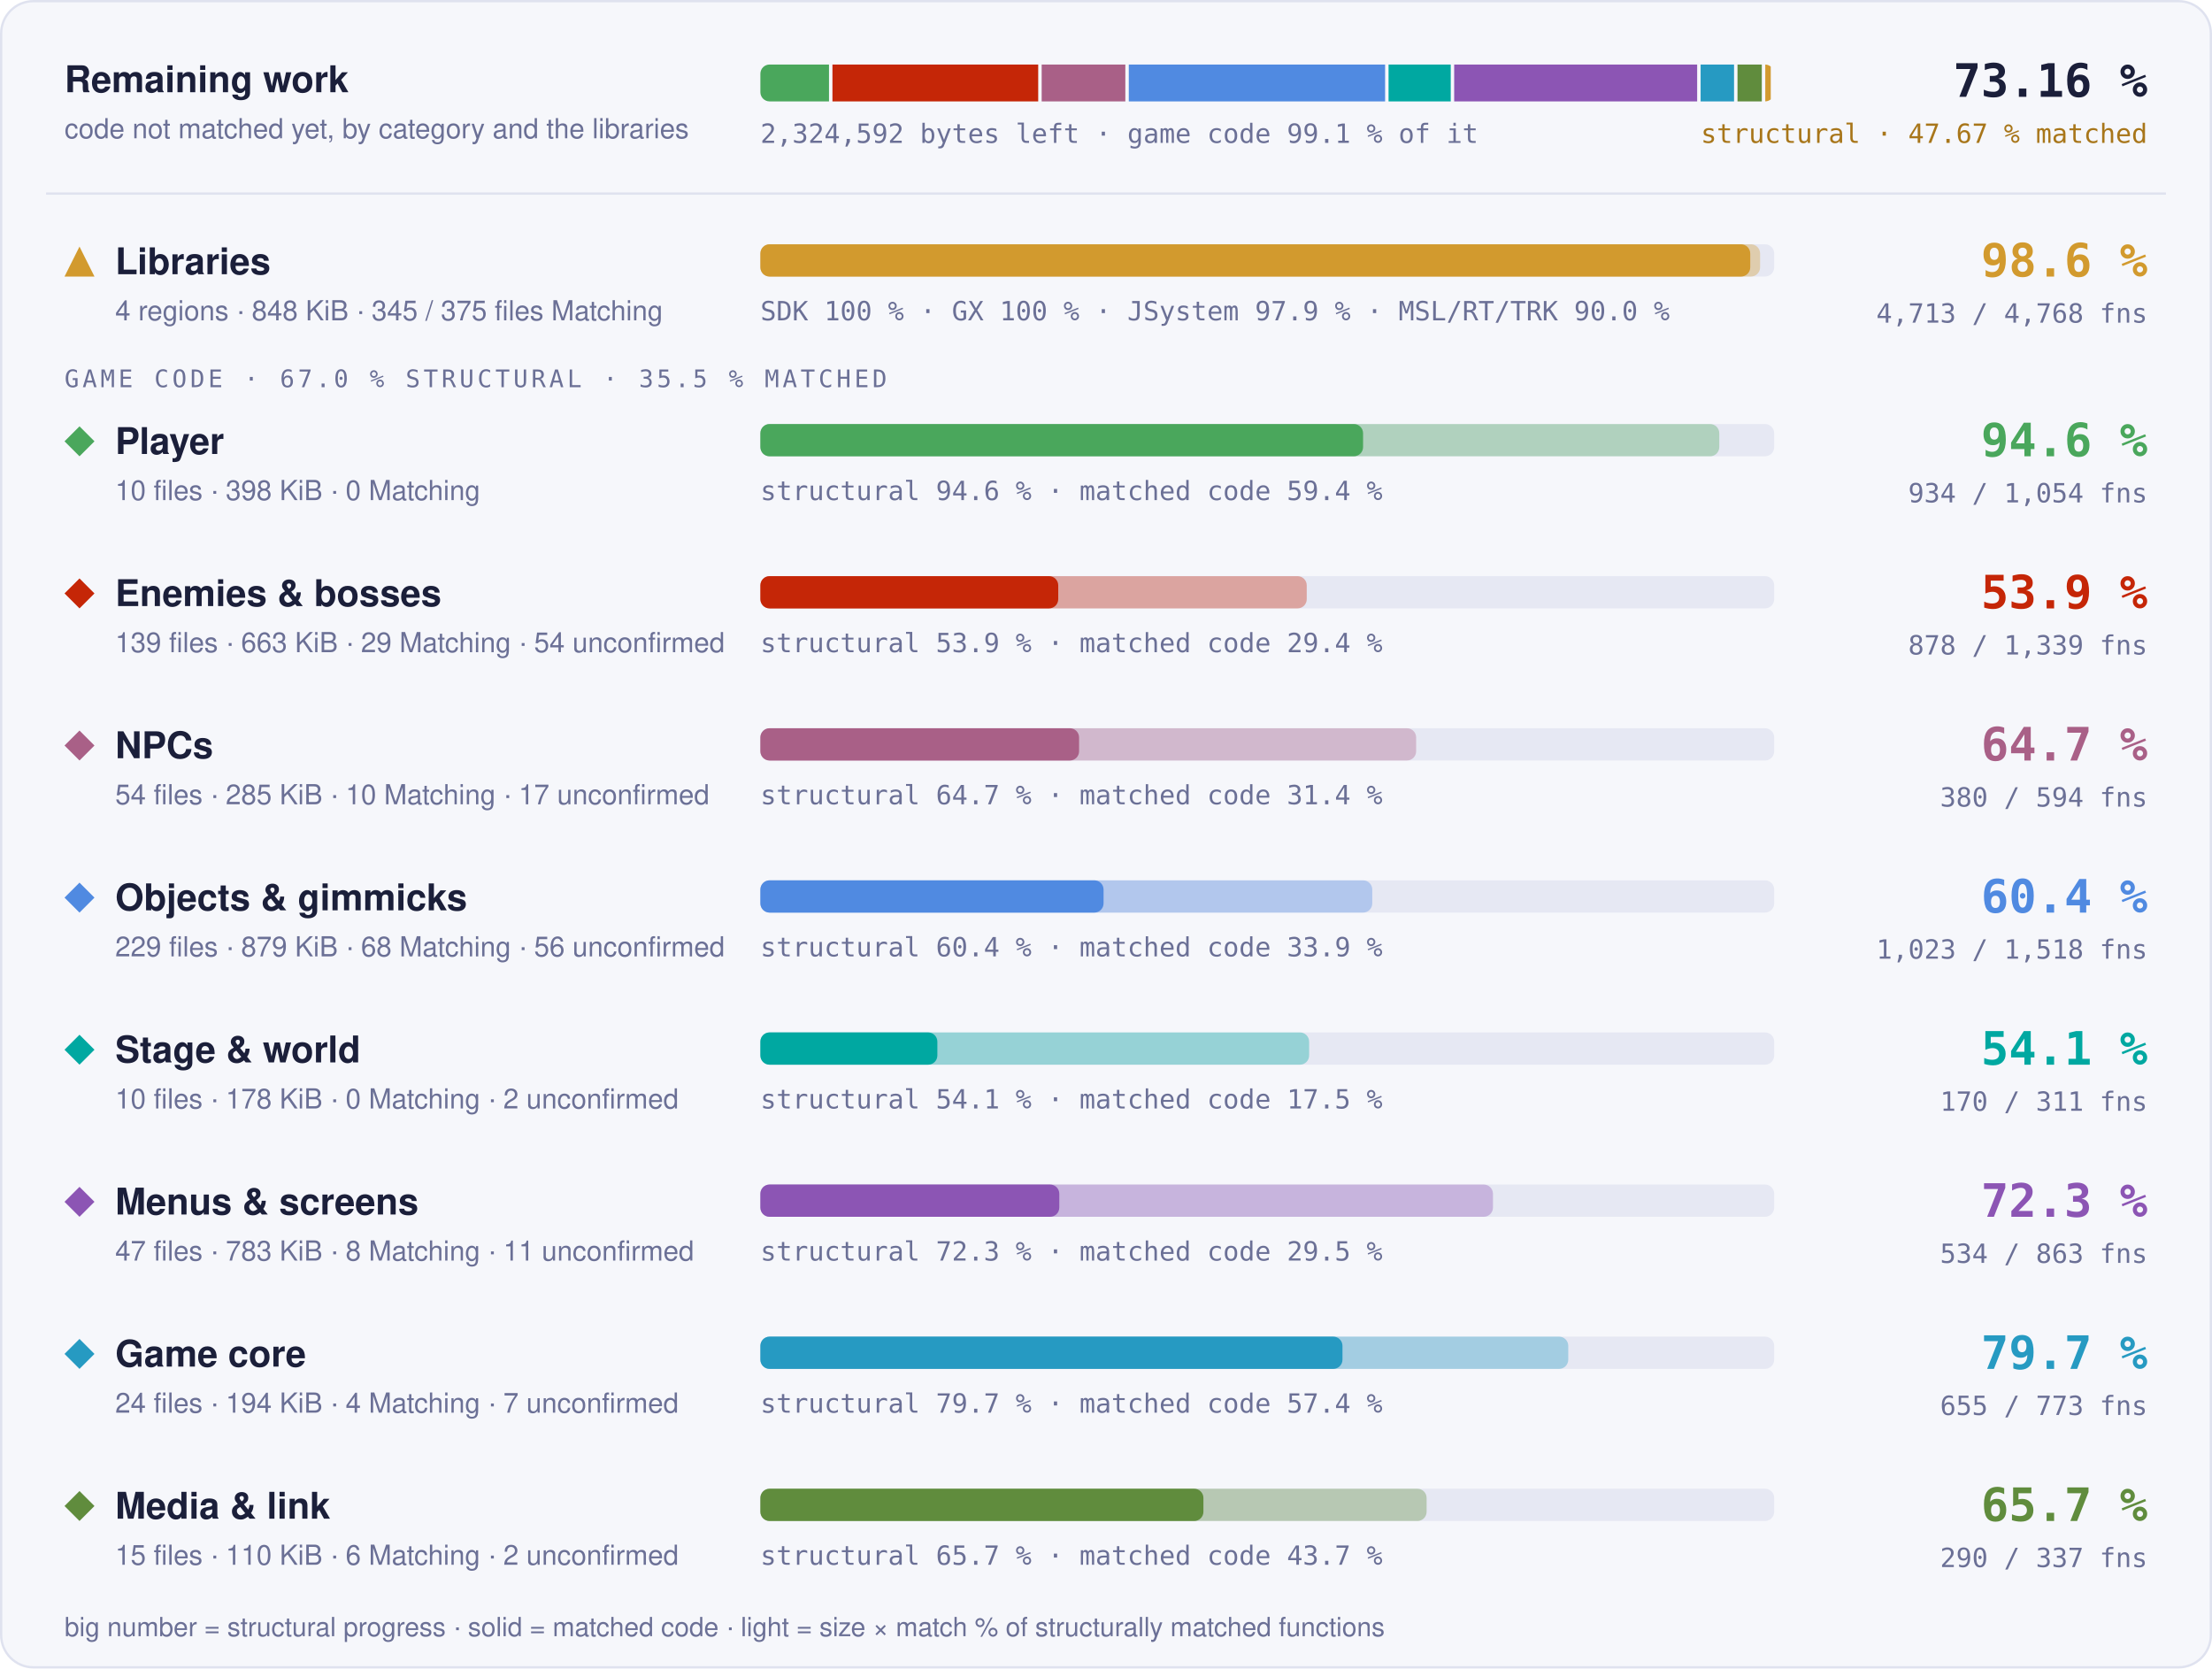
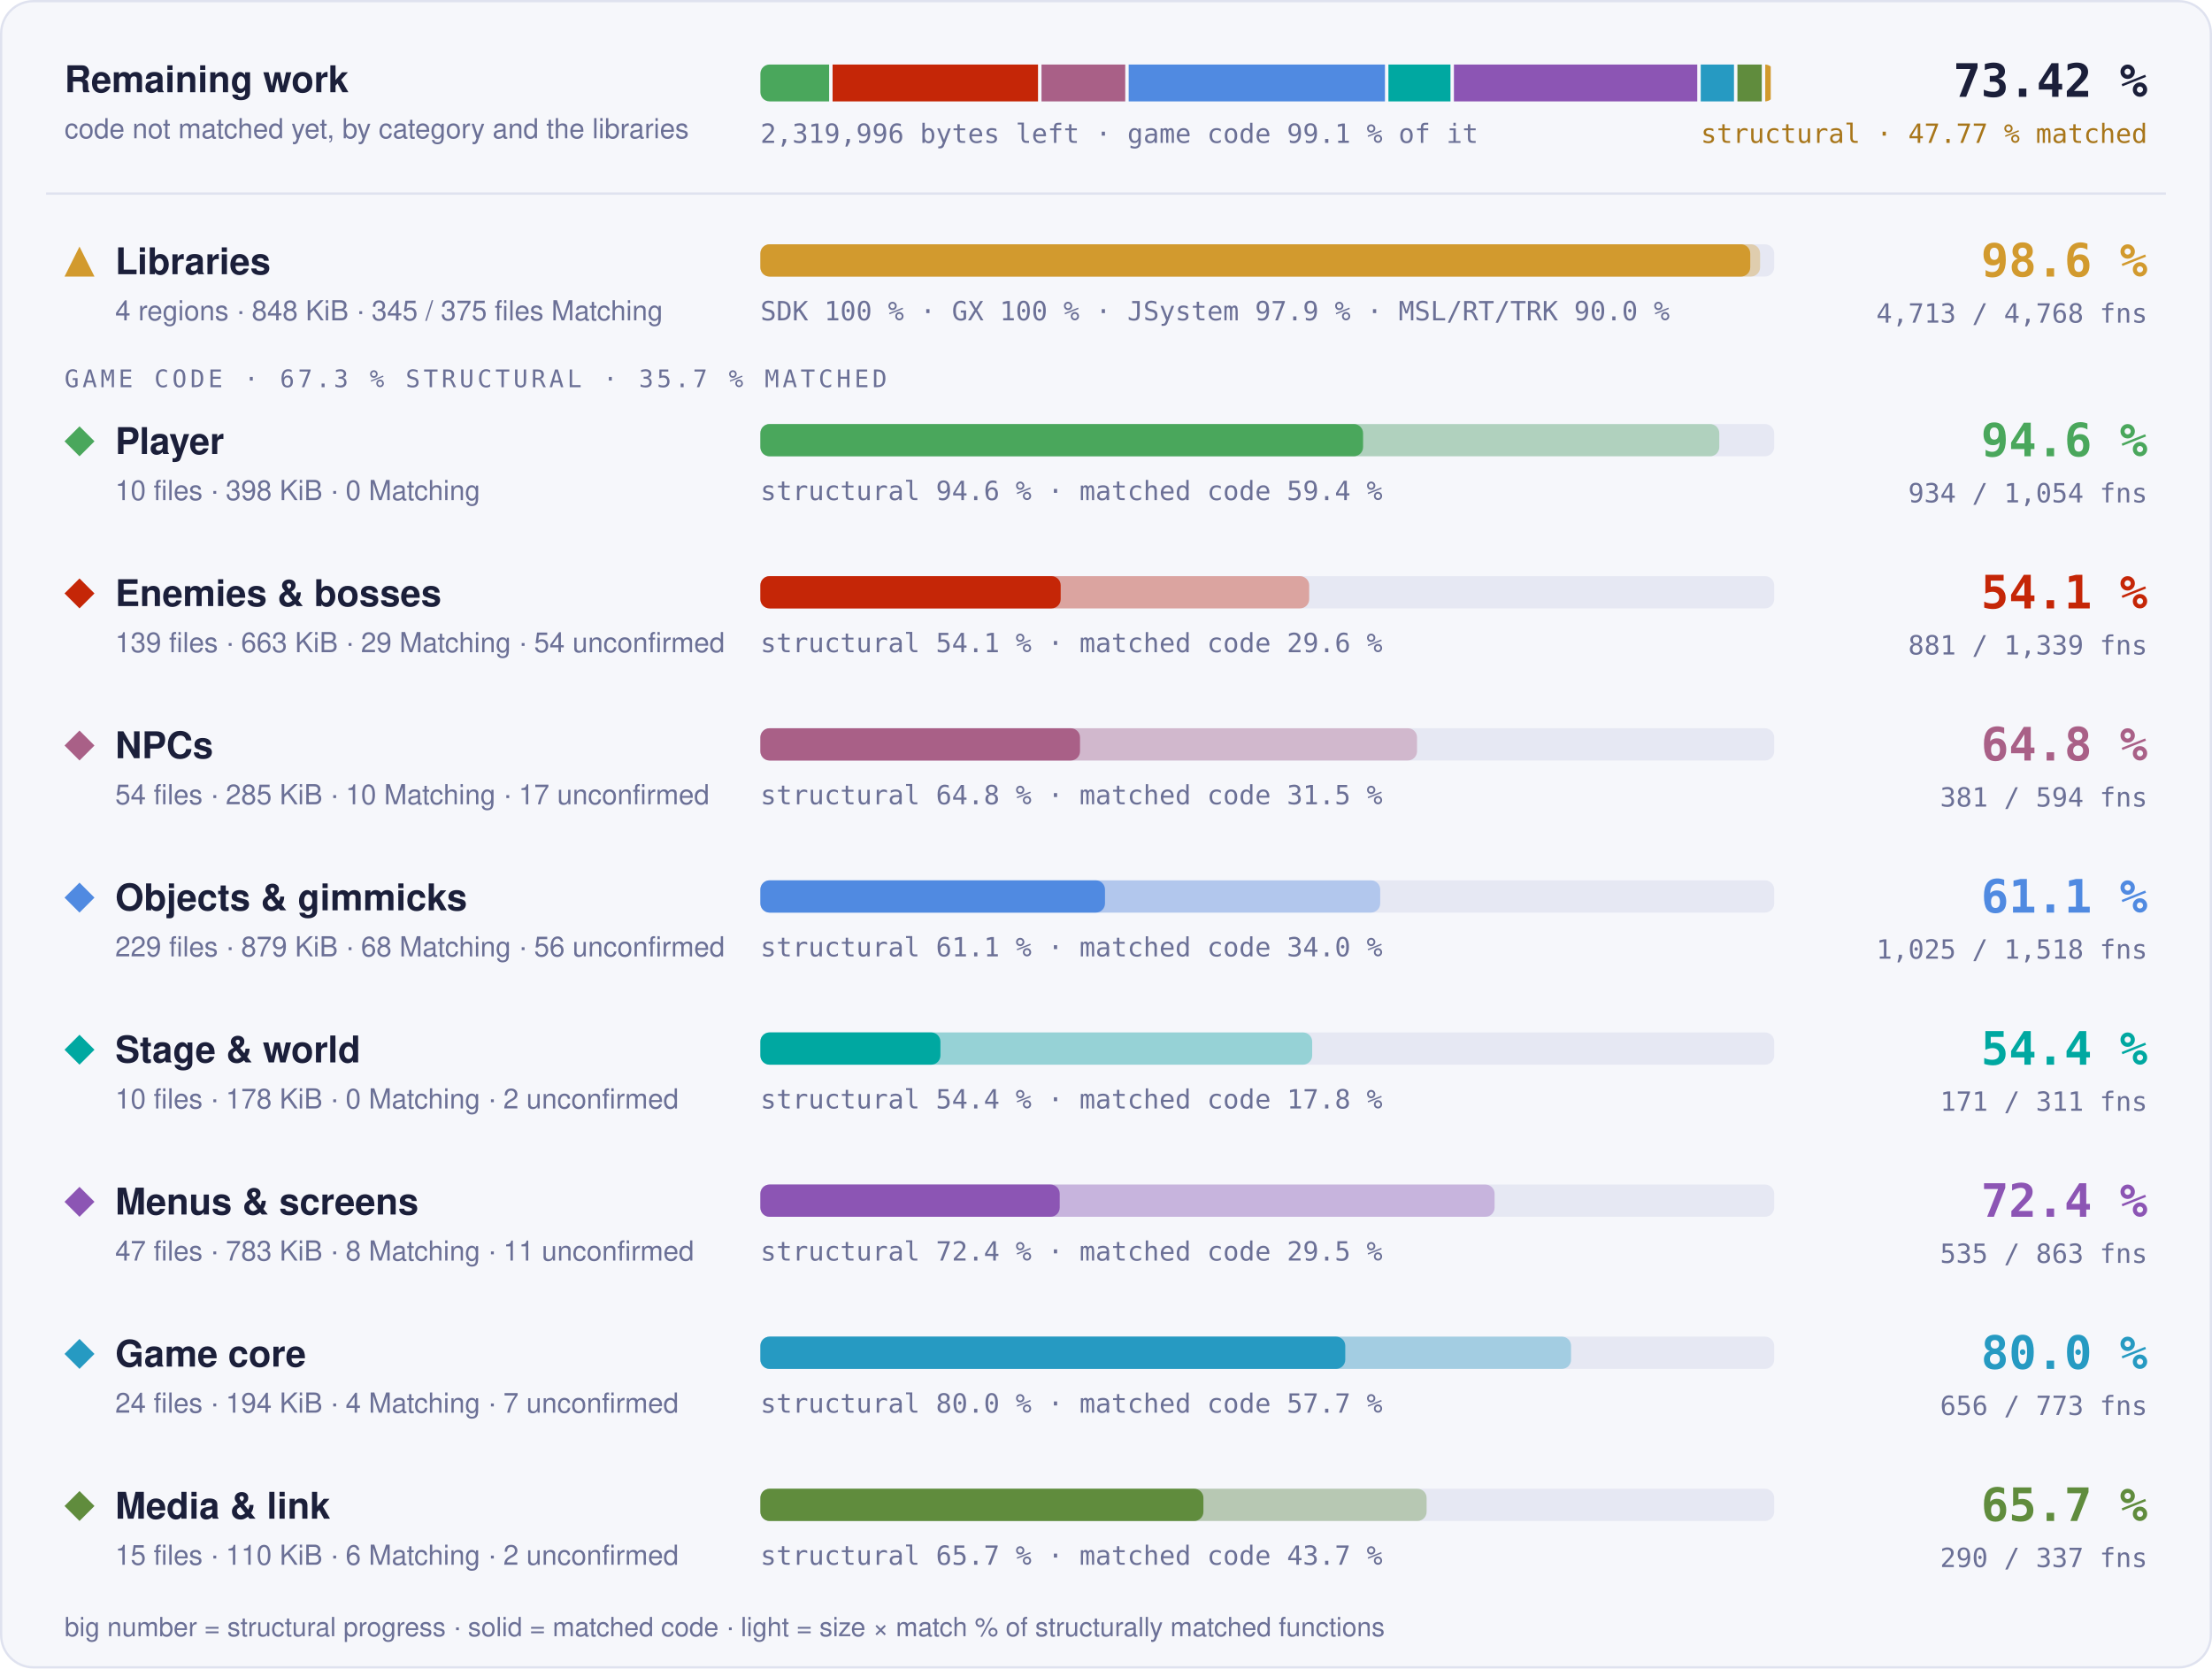
- <svg xmlns="http://www.w3.org/2000/svg" width="960" height="724" viewBox="0 0 960 724" role="img" aria-label="Progress overview: Libraries 98.6 % structural, 97.6 % matched code, 4713 of 4768 functions; Player 94.6 % structural, 59.4 % matched code, 934 of 1054 functions; Enemies &amp; bosses 53.9 % structural, 29.4 % matched code, 878 of 1339 functions; NPCs 64.7 % structural, 31.4 % matched code, 380 of 594 functions; Objects &amp; gimmicks 60.4 % structural, 33.9 % matched code, 1023 of 1518 functions; Stage &amp; world 54.1 % structural, 17.5 % matched code, 170 of 311 functions; Menus &amp; screens 72.3 % structural, 29.5 % matched code, 534 of 863 functions; Game core 79.7 % structural, 57.4 % matched code, 655 of 773 functions; Media &amp; link 65.7 % structural, 43.7 % matched code, 290 of 337 functions">
+ <svg xmlns="http://www.w3.org/2000/svg" width="960" height="724" viewBox="0 0 960 724" role="img" aria-label="Progress overview: Libraries 98.6 % structural, 97.6 % matched code, 4713 of 4768 functions; Player 94.6 % structural, 59.4 % matched code, 934 of 1054 functions; Enemies &amp; bosses 54.1 % structural, 29.6 % matched code, 881 of 1339 functions; NPCs 64.8 % structural, 31.5 % matched code, 381 of 594 functions; Objects &amp; gimmicks 61.1 % structural, 34.0 % matched code, 1025 of 1518 functions; Stage &amp; world 54.4 % structural, 17.8 % matched code, 171 of 311 functions; Menus &amp; screens 72.4 % structural, 29.5 % matched code, 535 of 863 functions; Game core 80.0 % structural, 57.7 % matched code, 656 of 773 functions; Media &amp; link 65.7 % structural, 43.7 % matched code, 290 of 337 functions">
  <style>text { font-family: -apple-system, BlinkMacSystemFont, 'Segoe UI', Helvetica, Arial, sans-serif; } .mono { font-family: ui-monospace, SFMono-Regular, 'SF Mono', Menlo, Consolas, monospace; } .grow { transform-box: fill-box; transform-origin: 0 50%; animation: grow 1.4s cubic-bezier(.2,.8,.2,1) both; } @keyframes grow { from { transform: scaleX(0); } } @media (prefers-reduced-motion: reduce) { * { animation: none !important; } }</style>
  <rect x="0.5" y="0.5" width="959" height="723" rx="14" fill="#f6f7fb" stroke="#dfe2ef" />
  <text x="28" y="40" font-size="16" font-weight="700" fill="#1b1f3a">Remaining work</text>
  <text x="28" y="60" font-size="12" fill="#6b7096">code not matched yet, by category and the libraries</text>
  <clipPath id="rw">
    <rect x="330" y="28" width="440" height="16" rx="4" />
  </clipPath>
  <g clip-path="url(#rw)">
-     <rect class="grow" x="330.00" y="28" width="29.78" height="16" fill="#4aa75c" />
-     <rect class="grow" x="361.28" y="28" width="89.30" height="16" fill="#c52607" />
-     <rect class="grow" x="452.08" y="28" width="36.31" height="16" fill="#a96087" />
-     <rect class="grow" x="489.89" y="28" width="111.24" height="16" fill="#508ae1" />
-     <rect class="grow" x="602.63" y="28" width="26.98" height="16" fill="#00a8a1" />
-     <rect class="grow" x="631.11" y="28" width="105.45" height="16" fill="#8c55b4" />
-     <rect class="grow" x="738.06" y="28" width="14.51" height="16" fill="#269ac2" />
-     <rect class="grow" x="754.07" y="28" width="10.55" height="16" fill="#608c3d" />
-     <rect class="grow" x="766.12" y="28" width="2.38" height="16" fill="#d29a2e" />
+     <rect class="grow" x="330.00" y="28" width="29.84" height="16" fill="#4aa75c" />
+     <rect class="grow" x="361.34" y="28" width="89.16" height="16" fill="#c52607" />
+     <rect class="grow" x="452.01" y="28" width="36.34" height="16" fill="#a96087" />
+     <rect class="grow" x="489.84" y="28" width="111.23" height="16" fill="#508ae1" />
+     <rect class="grow" x="602.57" y="28" width="26.93" height="16" fill="#00a8a1" />
+     <rect class="grow" x="631.00" y="28" width="105.60" height="16" fill="#8c55b4" />
+     <rect class="grow" x="738.11" y="28" width="14.43" height="16" fill="#269ac2" />
+     <rect class="grow" x="754.04" y="28" width="10.57" height="16" fill="#608c3d" />
+     <rect class="grow" x="766.11" y="28" width="2.39" height="16" fill="#d29a2e" />
  </g>
-   <text x="330" y="62" class="mono" font-size="11.5" fill="#6b7096">2,324,592 bytes left · game code 99.1 % of it</text>
-   <text x="932" y="42" text-anchor="end" class="mono" font-size="20" font-weight="700" fill="#1b1f3a">73.16 %</text>
-   <text x="932" y="62" text-anchor="end" class="mono" font-size="11.5" fill="#a8761a">structural · 47.67 % matched</text>
+   <text x="330" y="62" class="mono" font-size="11.5" fill="#6b7096">2,319,996 bytes left · game code 99.1 % of it</text>
+   <text x="932" y="42" text-anchor="end" class="mono" font-size="20" font-weight="700" fill="#1b1f3a">73.42 %</text>
+   <text x="932" y="62" text-anchor="end" class="mono" font-size="11.5" fill="#a8761a">structural · 47.77 % matched</text>
  <line x1="20" x2="940" y1="84" y2="84" stroke="#dfe2ef" />
  <g fill="#d29a2e">
    <path d="M34.5 107L41 120L28 120Z" />
  </g>
  <text x="50" y="119" font-size="16" font-weight="700" fill="#1b1f3a">Libraries</text>
  <text x="50" y="139" font-size="12" fill="#6b7096">4 regions · 848 KiB · 345 / 375 files Matching</text>
  <rect x="330" y="106" width="440" height="14" rx="4" fill="#e6e8f3" />
  <rect class="grow" style="animation-delay:0.0s" x="330" y="106" width="433.88" height="14" rx="4" fill="#d29a2e" fill-opacity="0.35" />
  <rect class="grow" style="animation-delay:0.0s" x="330" y="106" width="429.60" height="14" rx="4" fill="#d29a2e" />
  <text x="330" y="139" class="mono" font-size="11.5" fill="#6b7096">SDK 100 % · GX 100 % · JSystem 97.9 % · MSL/RT/TRK 90.0 %</text>
  <text x="932" y="120" text-anchor="end" class="mono" font-size="20" font-weight="700" fill="#d29a2e">98.6 %</text>
  <text x="932" y="140" text-anchor="end" class="mono" font-size="11.5" fill="#6b7096">4,713 / 4,768 fns</text>
-   <text x="28" y="168" class="mono" font-size="10.5" letter-spacing="0.14em" fill="#6b7096">GAME CODE · 67.0 % STRUCTURAL · 35.5 % MATCHED</text>
+   <text x="28" y="168" class="mono" font-size="10.5" letter-spacing="0.14em" fill="#6b7096">GAME CODE · 67.3 % STRUCTURAL · 35.7 % MATCHED</text>
  <g fill="#4aa75c">
    <path d="M34.5 185L41 191.5L34.5 198L28 191.5Z" />
  </g>
  <text x="50" y="197" font-size="16" font-weight="700" fill="#1b1f3a">Player</text>
  <text x="50" y="217" font-size="12" fill="#6b7096">10 files · 398 KiB · 0 Matching</text>
  <rect x="330" y="184" width="440" height="14" rx="4" fill="#e6e8f3" />
  <rect class="grow" style="animation-delay:0.1s" x="330" y="184" width="416.16" height="14" rx="4" fill="#4aa75c" fill-opacity="0.35" />
  <rect class="grow" style="animation-delay:0.1s" x="330" y="184" width="261.57" height="14" rx="4" fill="#4aa75c" />
  <text x="330" y="217" class="mono" font-size="11.5" fill="#6b7096">structural 94.6 % · matched code 59.4 %</text>
  <text x="932" y="198" text-anchor="end" class="mono" font-size="20" font-weight="700" fill="#4aa75c">94.6 %</text>
  <text x="932" y="218" text-anchor="end" class="mono" font-size="11.5" fill="#6b7096">934 / 1,054 fns</text>
  <g fill="#c52607">
    <path d="M34.5 251L41 257.5L34.5 264L28 257.5Z" />
  </g>
  <text x="50" y="263" font-size="16" font-weight="700" fill="#1b1f3a">Enemies &amp; bosses</text>
  <text x="50" y="283" font-size="12" fill="#6b7096">139 files · 663 KiB · 29 Matching · 54 unconfirmed</text>
  <rect x="330" y="250" width="440" height="14" rx="4" fill="#e6e8f3" />
-   <rect class="grow" style="animation-delay:0.2s" x="330" y="250" width="237.12" height="14" rx="4" fill="#c52607" fill-opacity="0.35" />
-   <rect class="grow" style="animation-delay:0.2s" x="330" y="250" width="129.27" height="14" rx="4" fill="#c52607" />
-   <text x="330" y="283" class="mono" font-size="11.5" fill="#6b7096">structural 53.9 % · matched code 29.4 %</text>
-   <text x="932" y="264" text-anchor="end" class="mono" font-size="20" font-weight="700" fill="#c52607">53.9 %</text>
-   <text x="932" y="284" text-anchor="end" class="mono" font-size="11.5" fill="#6b7096">878 / 1,339 fns</text>
+   <rect class="grow" style="animation-delay:0.2s" x="330" y="250" width="238.18" height="14" rx="4" fill="#c52607" fill-opacity="0.35" />
+   <rect class="grow" style="animation-delay:0.2s" x="330" y="250" width="130.33" height="14" rx="4" fill="#c52607" />
+   <text x="330" y="283" class="mono" font-size="11.5" fill="#6b7096">structural 54.1 % · matched code 29.6 %</text>
+   <text x="932" y="264" text-anchor="end" class="mono" font-size="20" font-weight="700" fill="#c52607">54.1 %</text>
+   <text x="932" y="284" text-anchor="end" class="mono" font-size="11.5" fill="#6b7096">881 / 1,339 fns</text>
  <g fill="#a96087">
    <path d="M34.5 317L41 323.5L34.5 330L28 323.5Z" />
  </g>
  <text x="50" y="329" font-size="16" font-weight="700" fill="#1b1f3a">NPCs</text>
  <text x="50" y="349" font-size="12" fill="#6b7096">54 files · 285 KiB · 10 Matching · 17 unconfirmed</text>
  <rect x="330" y="316" width="440" height="14" rx="4" fill="#e6e8f3" />
-   <rect class="grow" style="animation-delay:0.3s" x="330" y="316" width="284.60" height="14" rx="4" fill="#a96087" fill-opacity="0.35" />
-   <rect class="grow" style="animation-delay:0.3s" x="330" y="316" width="138.32" height="14" rx="4" fill="#a96087" />
-   <text x="330" y="349" class="mono" font-size="11.5" fill="#6b7096">structural 64.7 % · matched code 31.4 %</text>
-   <text x="932" y="330" text-anchor="end" class="mono" font-size="20" font-weight="700" fill="#a96087">64.7 %</text>
-   <text x="932" y="350" text-anchor="end" class="mono" font-size="11.5" fill="#6b7096">380 / 594 fns</text>
+   <rect class="grow" style="animation-delay:0.3s" x="330" y="316" width="284.99" height="14" rx="4" fill="#a96087" fill-opacity="0.35" />
+   <rect class="grow" style="animation-delay:0.3s" x="330" y="316" width="138.72" height="14" rx="4" fill="#a96087" />
+   <text x="330" y="349" class="mono" font-size="11.5" fill="#6b7096">structural 64.8 % · matched code 31.5 %</text>
+   <text x="932" y="330" text-anchor="end" class="mono" font-size="20" font-weight="700" fill="#a96087">64.8 %</text>
+   <text x="932" y="350" text-anchor="end" class="mono" font-size="11.5" fill="#6b7096">381 / 594 fns</text>
  <g fill="#508ae1">
    <path d="M34.5 383L41 389.5L34.5 396L28 389.5Z" />
  </g>
  <text x="50" y="395" font-size="16" font-weight="700" fill="#1b1f3a">Objects &amp; gimmicks</text>
  <text x="50" y="415" font-size="12" fill="#6b7096">229 files · 879 KiB · 68 Matching · 56 unconfirmed</text>
  <rect x="330" y="382" width="440" height="14" rx="4" fill="#e6e8f3" />
-   <rect class="grow" style="animation-delay:0.4s" x="330" y="382" width="265.56" height="14" rx="4" fill="#508ae1" fill-opacity="0.35" />
-   <rect class="grow" style="animation-delay:0.4s" x="330" y="382" width="148.94" height="14" rx="4" fill="#508ae1" />
-   <text x="330" y="415" class="mono" font-size="11.5" fill="#6b7096">structural 60.4 % · matched code 33.9 %</text>
-   <text x="932" y="396" text-anchor="end" class="mono" font-size="20" font-weight="700" fill="#508ae1">60.4 %</text>
-   <text x="932" y="416" text-anchor="end" class="mono" font-size="11.5" fill="#6b7096">1,023 / 1,518 fns</text>
+   <rect class="grow" style="animation-delay:0.4s" x="330" y="382" width="269.00" height="14" rx="4" fill="#508ae1" fill-opacity="0.35" />
+   <rect class="grow" style="animation-delay:0.4s" x="330" y="382" width="149.56" height="14" rx="4" fill="#508ae1" />
+   <text x="330" y="415" class="mono" font-size="11.5" fill="#6b7096">structural 61.1 % · matched code 34.0 %</text>
+   <text x="932" y="396" text-anchor="end" class="mono" font-size="20" font-weight="700" fill="#508ae1">61.1 %</text>
+   <text x="932" y="416" text-anchor="end" class="mono" font-size="11.5" fill="#6b7096">1,025 / 1,518 fns</text>
  <g fill="#00a8a1">
    <path d="M34.5 449L41 455.5L34.5 462L28 455.5Z" />
  </g>
  <text x="50" y="461" font-size="16" font-weight="700" fill="#1b1f3a">Stage &amp; world</text>
  <text x="50" y="481" font-size="12" fill="#6b7096">10 files · 178 KiB · 0 Matching · 2 unconfirmed</text>
  <rect x="330" y="448" width="440" height="14" rx="4" fill="#e6e8f3" />
-   <rect class="grow" style="animation-delay:0.5s" x="330" y="448" width="238.16" height="14" rx="4" fill="#00a8a1" fill-opacity="0.35" />
-   <rect class="grow" style="animation-delay:0.5s" x="330" y="448" width="76.81" height="14" rx="4" fill="#00a8a1" />
-   <text x="330" y="481" class="mono" font-size="11.5" fill="#6b7096">structural 54.1 % · matched code 17.5 %</text>
-   <text x="932" y="462" text-anchor="end" class="mono" font-size="20" font-weight="700" fill="#00a8a1">54.1 %</text>
-   <text x="932" y="482" text-anchor="end" class="mono" font-size="11.5" fill="#6b7096">170 / 311 fns</text>
+   <rect class="grow" style="animation-delay:0.5s" x="330" y="448" width="239.48" height="14" rx="4" fill="#00a8a1" fill-opacity="0.35" />
+   <rect class="grow" style="animation-delay:0.5s" x="330" y="448" width="78.14" height="14" rx="4" fill="#00a8a1" />
+   <text x="330" y="481" class="mono" font-size="11.5" fill="#6b7096">structural 54.4 % · matched code 17.8 %</text>
+   <text x="932" y="462" text-anchor="end" class="mono" font-size="20" font-weight="700" fill="#00a8a1">54.4 %</text>
+   <text x="932" y="482" text-anchor="end" class="mono" font-size="11.5" fill="#6b7096">171 / 311 fns</text>
  <g fill="#8c55b4">
    <path d="M34.5 515L41 521.5L34.5 528L28 521.5Z" />
  </g>
  <text x="50" y="527" font-size="16" font-weight="700" fill="#1b1f3a">Menus &amp; screens</text>
  <text x="50" y="547" font-size="12" fill="#6b7096">47 files · 783 KiB · 8 Matching · 11 unconfirmed</text>
  <rect x="330" y="514" width="440" height="14" rx="4" fill="#e6e8f3" />
-   <rect class="grow" style="animation-delay:0.6s" x="330" y="514" width="317.94" height="14" rx="4" fill="#8c55b4" fill-opacity="0.35" />
-   <rect class="grow" style="animation-delay:0.6s" x="330" y="514" width="129.73" height="14" rx="4" fill="#8c55b4" />
-   <text x="330" y="547" class="mono" font-size="11.5" fill="#6b7096">structural 72.3 % · matched code 29.5 %</text>
-   <text x="932" y="528" text-anchor="end" class="mono" font-size="20" font-weight="700" fill="#8c55b4">72.3 %</text>
-   <text x="932" y="548" text-anchor="end" class="mono" font-size="11.5" fill="#6b7096">534 / 863 fns</text>
+   <rect class="grow" style="animation-delay:0.6s" x="330" y="514" width="318.65" height="14" rx="4" fill="#8c55b4" fill-opacity="0.35" />
+   <rect class="grow" style="animation-delay:0.6s" x="330" y="514" width="129.91" height="14" rx="4" fill="#8c55b4" />
+   <text x="330" y="547" class="mono" font-size="11.5" fill="#6b7096">structural 72.4 % · matched code 29.5 %</text>
+   <text x="932" y="528" text-anchor="end" class="mono" font-size="20" font-weight="700" fill="#8c55b4">72.4 %</text>
+   <text x="932" y="548" text-anchor="end" class="mono" font-size="11.5" fill="#6b7096">535 / 863 fns</text>
  <g fill="#269ac2">
    <path d="M34.5 581L41 587.5L34.5 594L28 587.5Z" />
  </g>
  <text x="50" y="593" font-size="16" font-weight="700" fill="#1b1f3a">Game core</text>
  <text x="50" y="613" font-size="12" fill="#6b7096">24 files · 194 KiB · 4 Matching · 7 unconfirmed</text>
  <rect x="330" y="580" width="440" height="14" rx="4" fill="#e6e8f3" />
-   <rect class="grow" style="animation-delay:0.7s" x="330" y="580" width="350.62" height="14" rx="4" fill="#269ac2" fill-opacity="0.35" />
-   <rect class="grow" style="animation-delay:0.7s" x="330" y="580" width="252.63" height="14" rx="4" fill="#269ac2" />
-   <text x="330" y="613" class="mono" font-size="11.5" fill="#6b7096">structural 79.7 % · matched code 57.4 %</text>
-   <text x="932" y="594" text-anchor="end" class="mono" font-size="20" font-weight="700" fill="#269ac2">79.7 %</text>
-   <text x="932" y="614" text-anchor="end" class="mono" font-size="11.5" fill="#6b7096">655 / 773 fns</text>
+   <rect class="grow" style="animation-delay:0.7s" x="330" y="580" width="351.84" height="14" rx="4" fill="#269ac2" fill-opacity="0.35" />
+   <rect class="grow" style="animation-delay:0.7s" x="330" y="580" width="253.84" height="14" rx="4" fill="#269ac2" />
+   <text x="330" y="613" class="mono" font-size="11.5" fill="#6b7096">structural 80.0 % · matched code 57.7 %</text>
+   <text x="932" y="594" text-anchor="end" class="mono" font-size="20" font-weight="700" fill="#269ac2">80.0 %</text>
+   <text x="932" y="614" text-anchor="end" class="mono" font-size="11.5" fill="#6b7096">656 / 773 fns</text>
  <g fill="#608c3d">
    <path d="M34.5 647L41 653.5L34.5 660L28 653.5Z" />
  </g>
  <text x="50" y="659" font-size="16" font-weight="700" fill="#1b1f3a">Media &amp; link</text>
  <text x="50" y="679" font-size="12" fill="#6b7096">15 files · 110 KiB · 6 Matching · 2 unconfirmed</text>
  <rect x="330" y="646" width="440" height="14" rx="4" fill="#e6e8f3" />
  <rect class="grow" style="animation-delay:0.8s" x="330" y="646" width="289.14" height="14" rx="4" fill="#608c3d" fill-opacity="0.35" />
  <rect class="grow" style="animation-delay:0.8s" x="330" y="646" width="192.28" height="14" rx="4" fill="#608c3d" />
  <text x="330" y="679" class="mono" font-size="11.5" fill="#6b7096">structural 65.7 % · matched code 43.7 %</text>
  <text x="932" y="660" text-anchor="end" class="mono" font-size="20" font-weight="700" fill="#608c3d">65.7 %</text>
  <text x="932" y="680" text-anchor="end" class="mono" font-size="11.5" fill="#6b7096">290 / 337 fns</text>
  <text x="28" y="710" font-size="11.5" fill="#6b7096">big number = structural progress · solid = matched code · light = size × match % of structurally matched functions</text>
</svg>
